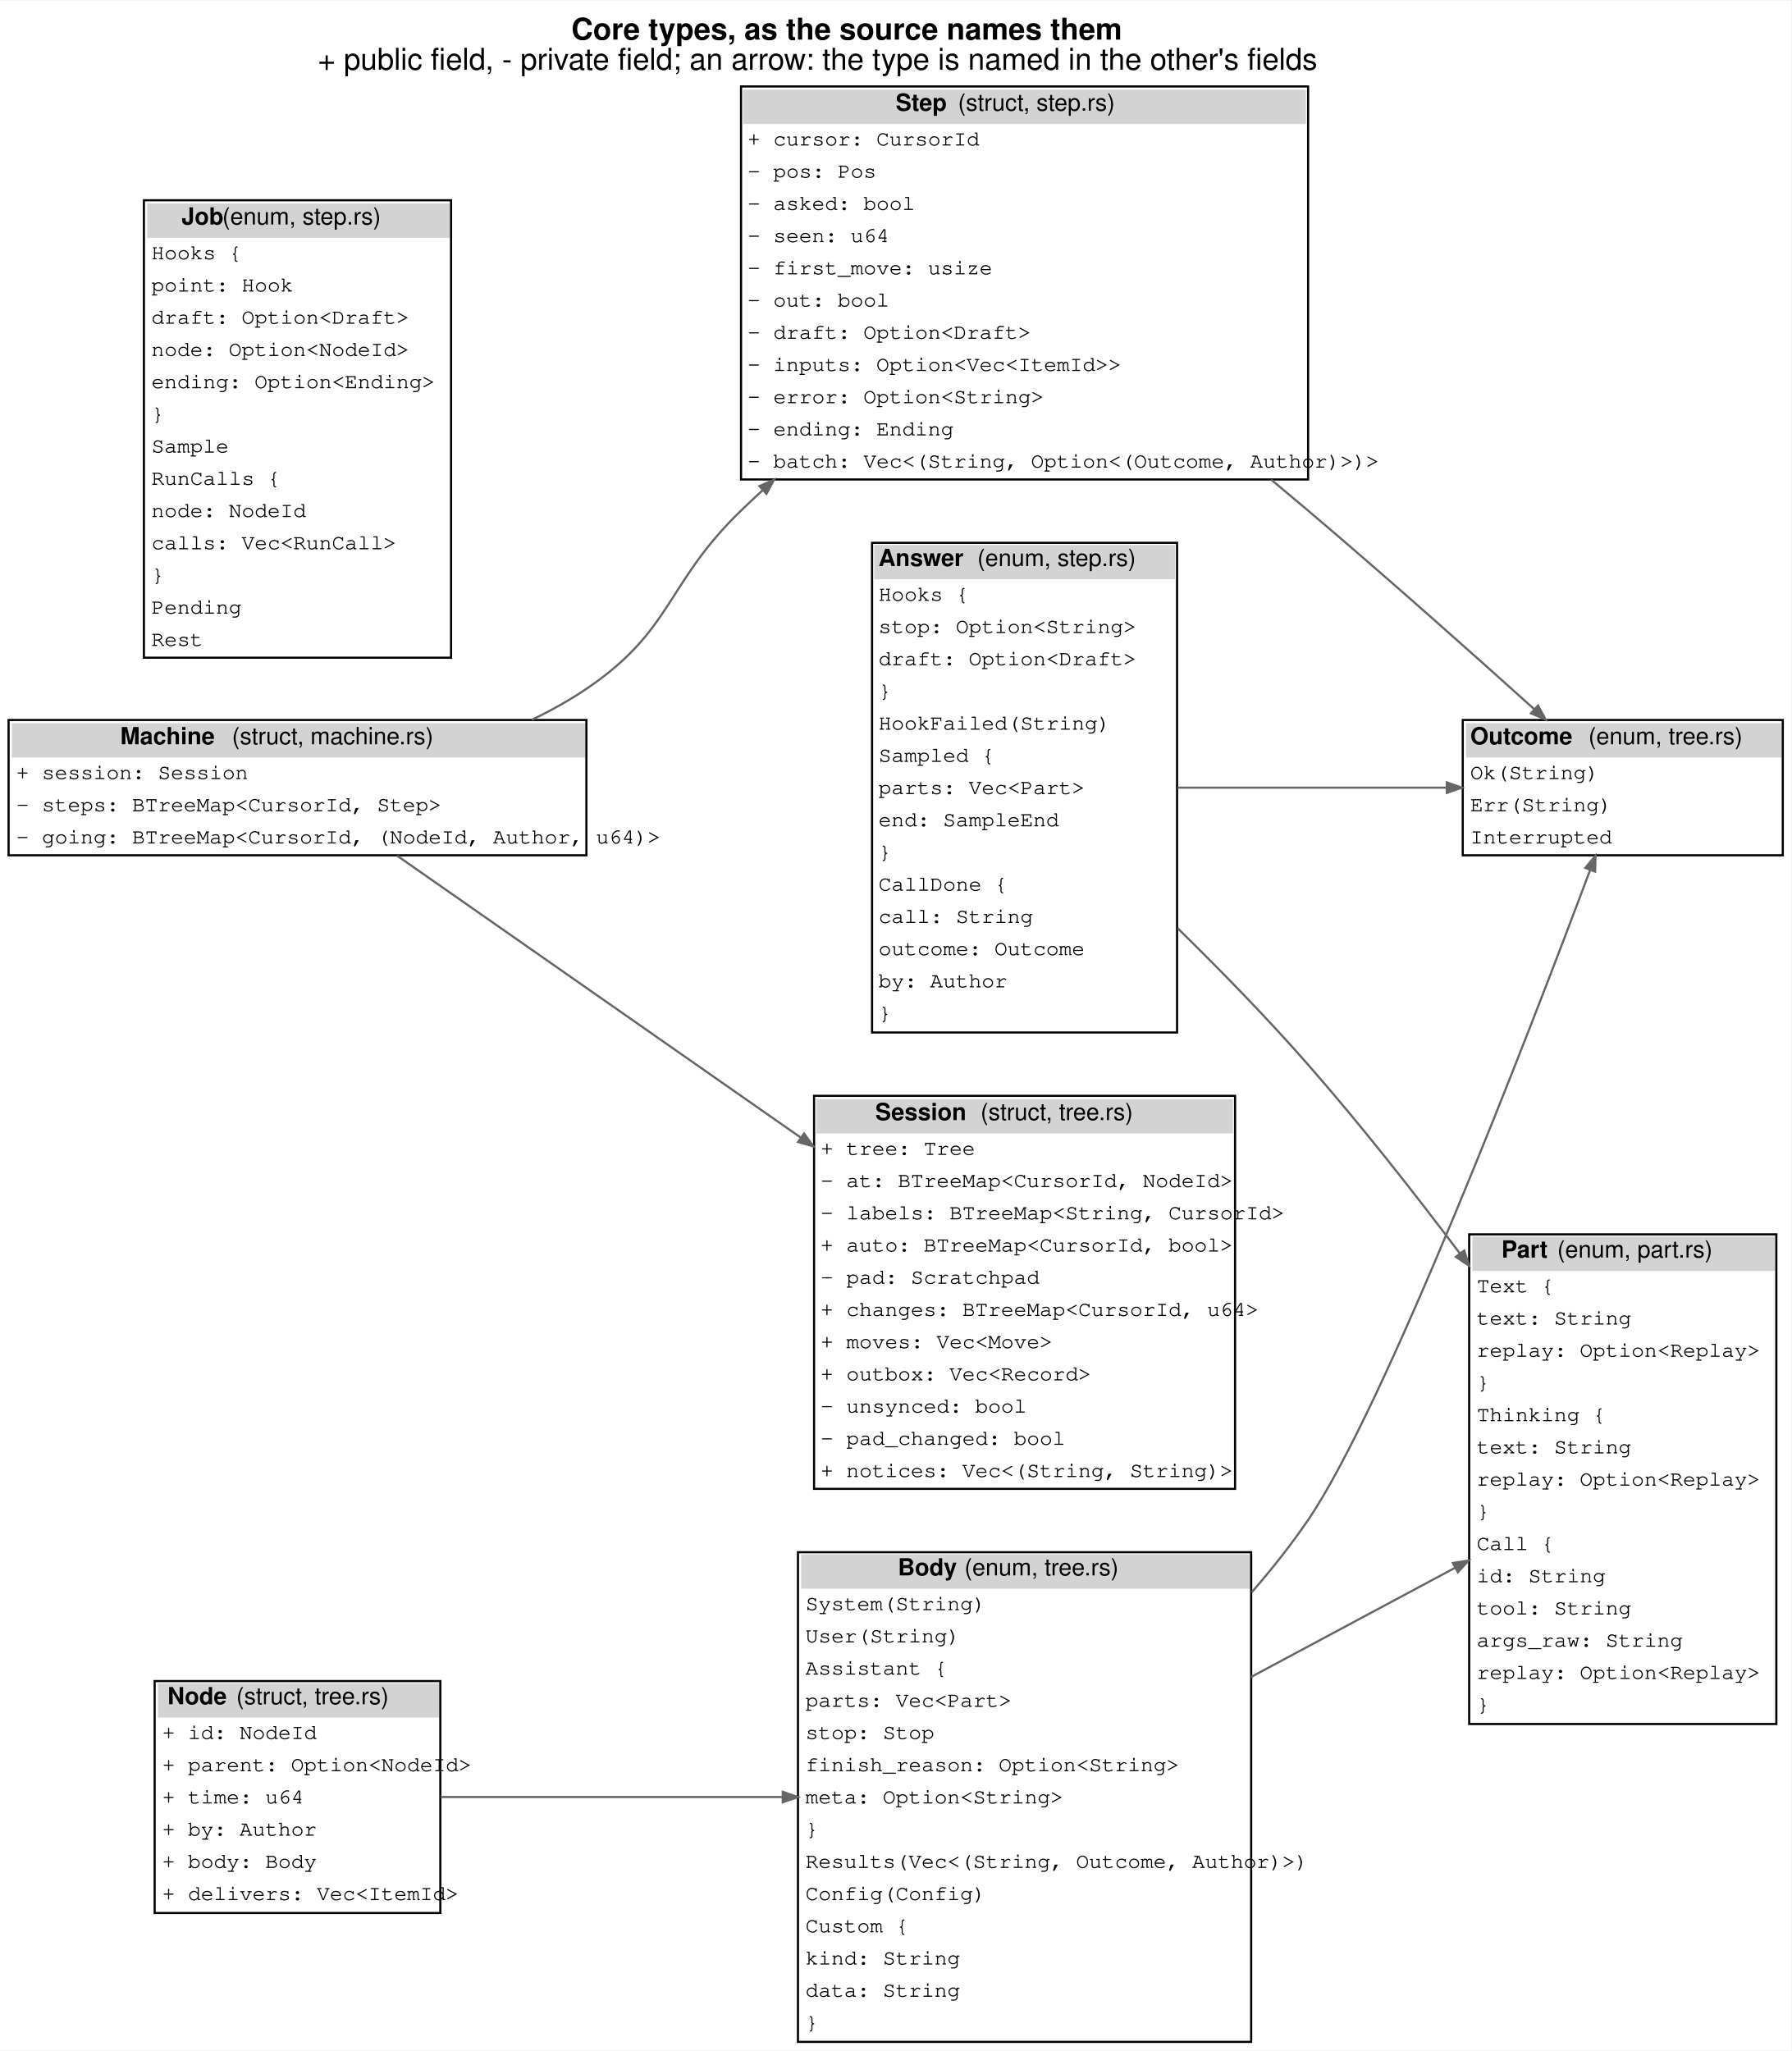
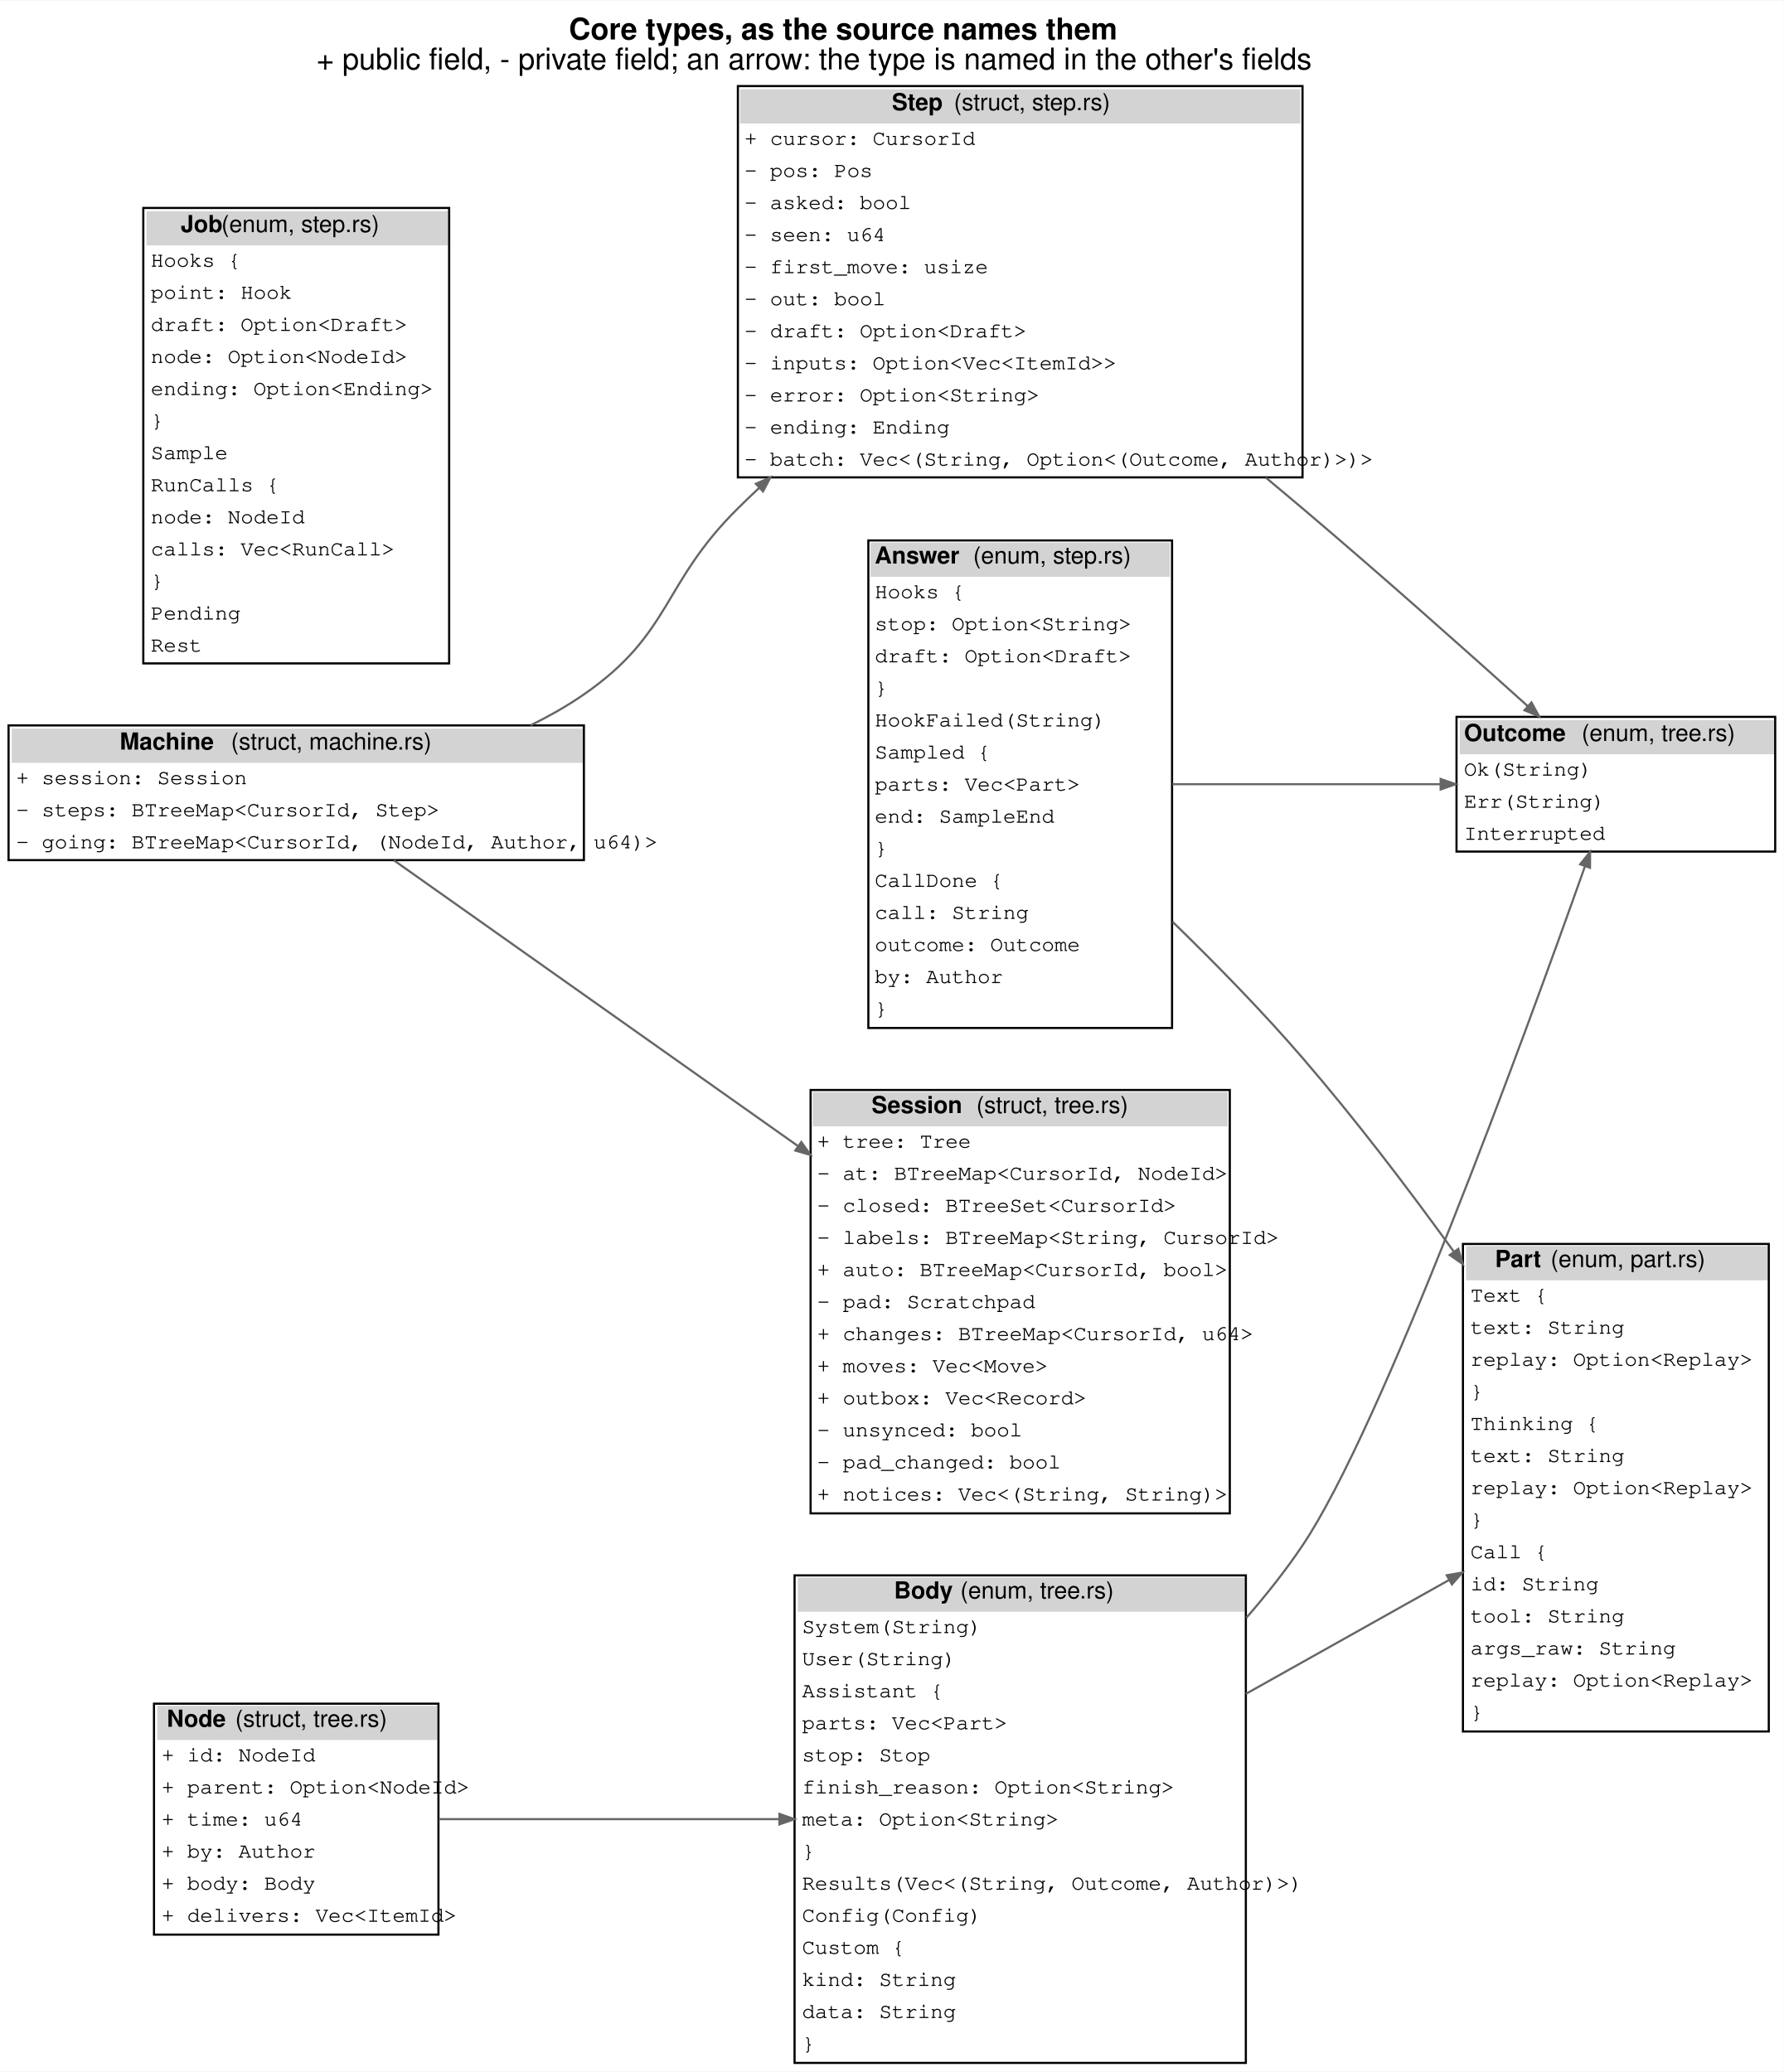
- <svg xmlns="http://www.w3.org/2000/svg" width="834pt" height="955pt" viewBox="0.00 0.00 834.00 954.50">
-   <g id="graph0" class="graph" transform="scale(1 1) rotate(0) translate(4 950.5)">
-     <polygon fill="white" stroke="transparent" points="-4,4 -4,-950.5 830,-950.5 830,4 -4,4" />
-     <text text-anchor="start" x="262" y="-932.3" font-family="Helvetica,sans-Serif" font-weight="bold" font-size="14.00">Core types, as the source names them</text>
-     <text text-anchor="start" x="144" y="-918.3" font-family="Helvetica,sans-Serif" font-size="14.00">+ public field, - private field; an arrow: the type is named in the other's fields</text>
+ <svg xmlns="http://www.w3.org/2000/svg" width="834pt" height="969pt" viewBox="0.00 0.00 834.00 968.50">
+   <g id="graph0" class="graph" transform="scale(1 1) rotate(0) translate(4 964.5)">
+     <polygon fill="white" stroke="transparent" points="-4,4 -4,-964.5 830,-964.5 830,4 -4,4" />
+     <text text-anchor="start" x="262" y="-946.3" font-family="Helvetica,sans-Serif" font-weight="bold" font-size="14.00">Core types, as the source names them</text>
+     <text text-anchor="start" x="144" y="-932.3" font-family="Helvetica,sans-Serif" font-size="14.00">+ public field, - private field; an arrow: the type is named in the other's fields</text>
    <g id="node1" class="node">
      <polygon fill="lightgray" stroke="transparent" points="369,-211 369,-227 578,-227 578,-211 369,-211" />
      <text text-anchor="start" x="414" y="-217.2" font-family="Helvetica,sans-Serif" font-weight="bold" font-size="11.00">Body</text>
      <text text-anchor="start" x="445" y="-217.2" font-family="Helvetica,sans-Serif" font-size="11.00"> (enum, tree.rs)</text>
      <text text-anchor="start" x="371" y="-201" font-family="Courier,monospace" font-size="10.00">System(String)</text>
      <text text-anchor="start" x="371" y="-186" font-family="Courier,monospace" font-size="10.00">User(String)</text>
      <text text-anchor="start" x="371" y="-171" font-family="Courier,monospace" font-size="10.00">Assistant {</text>
      <text text-anchor="start" x="371" y="-156" font-family="Courier,monospace" font-size="10.00">    parts: Vec&lt;Part&gt;</text>
      <text text-anchor="start" x="371" y="-141" font-family="Courier,monospace" font-size="10.00">    stop: Stop</text>
      <text text-anchor="start" x="371" y="-126" font-family="Courier,monospace" font-size="10.00">    finish_reason: Option&lt;String&gt;</text>
      <text text-anchor="start" x="371" y="-111" font-family="Courier,monospace" font-size="10.00">    meta: Option&lt;String&gt;</text>
      <text text-anchor="start" x="371" y="-96" font-family="Courier,monospace" font-size="10.00">}</text>
      <text text-anchor="start" x="371" y="-81" font-family="Courier,monospace" font-size="10.00">Results(Vec&lt;(String, Outcome, Author)&gt;)</text>
      <text text-anchor="start" x="371" y="-66" font-family="Courier,monospace" font-size="10.00">Config(Config)</text>
      <text text-anchor="start" x="371" y="-51" font-family="Courier,monospace" font-size="10.00">Custom {</text>
      <text text-anchor="start" x="371" y="-36" font-family="Courier,monospace" font-size="10.00">    kind: String</text>
      <text text-anchor="start" x="371" y="-21" font-family="Courier,monospace" font-size="10.00">    data: String</text>
      <text text-anchor="start" x="371" y="-6" font-family="Courier,monospace" font-size="10.00">}</text>
      <polygon fill="none" stroke="black" points="367.5,0 367.5,-228 578.5,-228 578.5,0 367.5,0" />
    </g>
    <g id="node8" class="node">
-       <polygon fill="lightgray" stroke="transparent" points="678.5,-598 678.5,-614 825.5,-614 825.5,-598 678.5,-598" />
-       <text text-anchor="start" x="680.5" y="-604.2" font-family="Helvetica,sans-Serif" font-weight="bold" font-size="11.00">Outcome</text>
-       <text text-anchor="start" x="735.5" y="-604.2" font-family="Helvetica,sans-Serif" font-size="11.00"> (enum, tree.rs)</text>
-       <text text-anchor="start" x="680.5" y="-588" font-family="Courier,monospace" font-size="10.00">Ok(String)</text>
-       <text text-anchor="start" x="680.5" y="-573" font-family="Courier,monospace" font-size="10.00">Err(String)</text>
-       <text text-anchor="start" x="680.5" y="-558" font-family="Courier,monospace" font-size="10.00">Interrupted</text>
-       <polygon fill="none" stroke="black" points="677,-552.5 677,-615.5 826,-615.5 826,-552.5 677,-552.5" />
+       <polygon fill="lightgray" stroke="transparent" points="678.5,-612 678.5,-628 825.5,-628 825.5,-612 678.5,-612" />
+       <text text-anchor="start" x="680.5" y="-618.2" font-family="Helvetica,sans-Serif" font-weight="bold" font-size="11.00">Outcome</text>
+       <text text-anchor="start" x="735.5" y="-618.2" font-family="Helvetica,sans-Serif" font-size="11.00"> (enum, tree.rs)</text>
+       <text text-anchor="start" x="680.5" y="-602" font-family="Courier,monospace" font-size="10.00">Ok(String)</text>
+       <text text-anchor="start" x="680.5" y="-587" font-family="Courier,monospace" font-size="10.00">Err(String)</text>
+       <text text-anchor="start" x="680.5" y="-572" font-family="Courier,monospace" font-size="10.00">Interrupted</text>
+       <polygon fill="none" stroke="black" points="677,-566.5 677,-629.5 826,-629.5 826,-566.5 677,-566.5" />
    </g>
    <g id="edge2" class="edge">
-       <path fill="none" stroke="#666666" d="M578.78,-209.37C588.24,-220.23 597.18,-231.53 605,-243 640.58,-295.21 707.16,-467.89 736.27,-545.56" />
-       <polygon fill="#666666" stroke="#666666" points="734.05,-546.63 738.8,-552.33 738.64,-544.91 734.05,-546.63" />
+       <path fill="none" stroke="#666666" d="M578.65,-208.08C588.19,-219 597.19,-230.39 605,-242 641.83,-296.71 708.45,-478.95 736.96,-559.34" />
+       <polygon fill="#666666" stroke="#666666" points="734.79,-560.55 739.44,-566.33 739.41,-558.92 734.79,-560.55" />
    </g>
    <g id="node9" class="node">
-       <polygon fill="lightgray" stroke="transparent" points="681.5,-359 681.5,-375 822.5,-375 822.5,-359 681.5,-359" />
-       <text text-anchor="start" x="695" y="-365.2" font-family="Helvetica,sans-Serif" font-weight="bold" font-size="11.00">Part</text>
-       <text text-anchor="start" x="721" y="-365.2" font-family="Helvetica,sans-Serif" font-size="11.00"> (enum, part.rs)</text>
-       <text text-anchor="start" x="683.5" y="-349" font-family="Courier,monospace" font-size="10.00">Text {</text>
-       <text text-anchor="start" x="683.5" y="-334" font-family="Courier,monospace" font-size="10.00">    text: String</text>
-       <text text-anchor="start" x="683.5" y="-319" font-family="Courier,monospace" font-size="10.00">    replay: Option&lt;Replay&gt;</text>
-       <text text-anchor="start" x="683.5" y="-304" font-family="Courier,monospace" font-size="10.00">}</text>
-       <text text-anchor="start" x="683.5" y="-289" font-family="Courier,monospace" font-size="10.00">Thinking {</text>
-       <text text-anchor="start" x="683.5" y="-274" font-family="Courier,monospace" font-size="10.00">    text: String</text>
-       <text text-anchor="start" x="683.5" y="-259" font-family="Courier,monospace" font-size="10.00">    replay: Option&lt;Replay&gt;</text>
-       <text text-anchor="start" x="683.5" y="-244" font-family="Courier,monospace" font-size="10.00">}</text>
-       <text text-anchor="start" x="683.5" y="-229" font-family="Courier,monospace" font-size="10.00">Call {</text>
-       <text text-anchor="start" x="683.5" y="-214" font-family="Courier,monospace" font-size="10.00">    id: String</text>
-       <text text-anchor="start" x="683.5" y="-199" font-family="Courier,monospace" font-size="10.00">    tool: String</text>
-       <text text-anchor="start" x="683.5" y="-184" font-family="Courier,monospace" font-size="10.00">    args_raw: String</text>
-       <text text-anchor="start" x="683.5" y="-169" font-family="Courier,monospace" font-size="10.00">    replay: Option&lt;Replay&gt;</text>
-       <text text-anchor="start" x="683.5" y="-154" font-family="Courier,monospace" font-size="10.00">}</text>
-       <polygon fill="none" stroke="black" points="680,-148 680,-376 823,-376 823,-148 680,-148" />
+       <polygon fill="lightgray" stroke="transparent" points="681.5,-366 681.5,-382 822.5,-382 822.5,-366 681.5,-366" />
+       <text text-anchor="start" x="695" y="-372.2" font-family="Helvetica,sans-Serif" font-weight="bold" font-size="11.00">Part</text>
+       <text text-anchor="start" x="721" y="-372.2" font-family="Helvetica,sans-Serif" font-size="11.00"> (enum, part.rs)</text>
+       <text text-anchor="start" x="683.5" y="-356" font-family="Courier,monospace" font-size="10.00">Text {</text>
+       <text text-anchor="start" x="683.5" y="-341" font-family="Courier,monospace" font-size="10.00">    text: String</text>
+       <text text-anchor="start" x="683.5" y="-326" font-family="Courier,monospace" font-size="10.00">    replay: Option&lt;Replay&gt;</text>
+       <text text-anchor="start" x="683.5" y="-311" font-family="Courier,monospace" font-size="10.00">}</text>
+       <text text-anchor="start" x="683.5" y="-296" font-family="Courier,monospace" font-size="10.00">Thinking {</text>
+       <text text-anchor="start" x="683.5" y="-281" font-family="Courier,monospace" font-size="10.00">    text: String</text>
+       <text text-anchor="start" x="683.5" y="-266" font-family="Courier,monospace" font-size="10.00">    replay: Option&lt;Replay&gt;</text>
+       <text text-anchor="start" x="683.5" y="-251" font-family="Courier,monospace" font-size="10.00">}</text>
+       <text text-anchor="start" x="683.5" y="-236" font-family="Courier,monospace" font-size="10.00">Call {</text>
+       <text text-anchor="start" x="683.5" y="-221" font-family="Courier,monospace" font-size="10.00">    id: String</text>
+       <text text-anchor="start" x="683.5" y="-206" font-family="Courier,monospace" font-size="10.00">    tool: String</text>
+       <text text-anchor="start" x="683.5" y="-191" font-family="Courier,monospace" font-size="10.00">    args_raw: String</text>
+       <text text-anchor="start" x="683.5" y="-176" font-family="Courier,monospace" font-size="10.00">    replay: Option&lt;Replay&gt;</text>
+       <text text-anchor="start" x="683.5" y="-161" font-family="Courier,monospace" font-size="10.00">}</text>
+       <polygon fill="none" stroke="black" points="680,-155 680,-383 823,-383 823,-155 680,-155" />
    </g>
    <g id="edge1" class="edge">
-       <path fill="none" stroke="#666666" d="M578.53,-169.95C610.09,-186.84 644.13,-205.07 673.54,-220.81" />
-       <polygon fill="#666666" stroke="#666666" points="672.42,-222.98 679.75,-224.13 674.73,-218.66 672.42,-222.98" />
+       <path fill="none" stroke="#666666" d="M578.53,-172.6C610.09,-190.29 644.13,-209.37 673.54,-225.86" />
+       <polygon fill="#666666" stroke="#666666" points="672.44,-228.05 679.75,-229.34 674.84,-223.78 672.44,-228.05" />
    </g>
    <g id="node2" class="node">
      <polygon fill="lightgray" stroke="transparent" points="69.5,-151 69.5,-167 200.5,-167 200.5,-151 69.5,-151" />
      <text text-anchor="start" x="74" y="-157.2" font-family="Helvetica,sans-Serif" font-weight="bold" font-size="11.00">Node</text>
      <text text-anchor="start" x="106" y="-157.2" font-family="Helvetica,sans-Serif" font-size="11.00"> (struct, tree.rs)</text>
      <text text-anchor="start" x="71.5" y="-141" font-family="Courier,monospace" font-size="10.00">+ id: NodeId</text>
      <text text-anchor="start" x="71.5" y="-126" font-family="Courier,monospace" font-size="10.00">+ parent: Option&lt;NodeId&gt;</text>
      <text text-anchor="start" x="71.5" y="-111" font-family="Courier,monospace" font-size="10.00">+ time: u64</text>
      <text text-anchor="start" x="71.5" y="-96" font-family="Courier,monospace" font-size="10.00">+ by: Author</text>
      <text text-anchor="start" x="71.5" y="-81" font-family="Courier,monospace" font-size="10.00">+ body: Body</text>
      <text text-anchor="start" x="71.5" y="-66" font-family="Courier,monospace" font-size="10.00">+ delivers: Vec&lt;ItemId&gt;</text>
      <polygon fill="none" stroke="black" points="68,-60 68,-168 201,-168 201,-60 68,-60" />
    </g>
    <g id="edge3" class="edge">
      <path fill="none" stroke="#666666" d="M201.18,-114C246.39,-114 307.58,-114 360.36,-114" />
      <polygon fill="#666666" stroke="#666666" points="360.42,-116.45 367.42,-114 360.42,-111.55 360.42,-116.45" />
    </g>
    <g id="node3" class="node">
-       <polygon fill="lightgray" stroke="transparent" points="376,-423 376,-439 570,-439 570,-423 376,-423" />
-       <text text-anchor="start" x="403.5" y="-429.2" font-family="Helvetica,sans-Serif" font-weight="bold" font-size="11.00">Session</text>
-       <text text-anchor="start" x="452.5" y="-429.2" font-family="Helvetica,sans-Serif" font-size="11.00"> (struct, tree.rs)</text>
-       <text text-anchor="start" x="378" y="-413" font-family="Courier,monospace" font-size="10.00">+ tree: Tree</text>
-       <text text-anchor="start" x="378" y="-398" font-family="Courier,monospace" font-size="10.00">- at: BTreeMap&lt;CursorId, NodeId&gt;</text>
+       <polygon fill="lightgray" stroke="transparent" points="376,-438 376,-454 570,-454 570,-438 376,-438" />
+       <text text-anchor="start" x="403.5" y="-444.2" font-family="Helvetica,sans-Serif" font-weight="bold" font-size="11.00">Session</text>
+       <text text-anchor="start" x="452.5" y="-444.2" font-family="Helvetica,sans-Serif" font-size="11.00"> (struct, tree.rs)</text>
+       <text text-anchor="start" x="378" y="-428" font-family="Courier,monospace" font-size="10.00">+ tree: Tree</text>
+       <text text-anchor="start" x="378" y="-413" font-family="Courier,monospace" font-size="10.00">- at: BTreeMap&lt;CursorId, NodeId&gt;</text>
+       <text text-anchor="start" x="378" y="-398" font-family="Courier,monospace" font-size="10.00">- closed: BTreeSet&lt;CursorId&gt;</text>
      <text text-anchor="start" x="378" y="-383" font-family="Courier,monospace" font-size="10.00">- labels: BTreeMap&lt;String, CursorId&gt;</text>
      <text text-anchor="start" x="378" y="-368" font-family="Courier,monospace" font-size="10.00">+ auto: BTreeMap&lt;CursorId, bool&gt;</text>
      <text text-anchor="start" x="378" y="-353" font-family="Courier,monospace" font-size="10.00">- pad: Scratchpad</text>
      <text text-anchor="start" x="378" y="-338" font-family="Courier,monospace" font-size="10.00">+ changes: BTreeMap&lt;CursorId, u64&gt;</text>
      <text text-anchor="start" x="378" y="-323" font-family="Courier,monospace" font-size="10.00">+ moves: Vec&lt;Move&gt;</text>
      <text text-anchor="start" x="378" y="-308" font-family="Courier,monospace" font-size="10.00">+ outbox: Vec&lt;Record&gt;</text>
      <text text-anchor="start" x="378" y="-293" font-family="Courier,monospace" font-size="10.00">- unsynced: bool</text>
      <text text-anchor="start" x="378" y="-278" font-family="Courier,monospace" font-size="10.00">- pad_changed: bool</text>
      <text text-anchor="start" x="378" y="-263" font-family="Courier,monospace" font-size="10.00">+ notices: Vec&lt;(String, String)&gt;</text>
-       <polygon fill="none" stroke="black" points="375,-257.5 375,-440.5 571,-440.5 571,-257.5 375,-257.5" />
+       <polygon fill="none" stroke="black" points="375,-257 375,-455 571,-455 571,-257 375,-257" />
    </g>
    <g id="node4" class="node">
-       <polygon fill="lightgray" stroke="transparent" points="1.5,-598 1.5,-614 268.5,-614 268.5,-598 1.5,-598" />
-       <text text-anchor="start" x="52" y="-604.2" font-family="Helvetica,sans-Serif" font-weight="bold" font-size="11.00">Machine</text>
-       <text text-anchor="start" x="104" y="-604.2" font-family="Helvetica,sans-Serif" font-size="11.00"> (struct, machine.rs)</text>
-       <text text-anchor="start" x="3.5" y="-588" font-family="Courier,monospace" font-size="10.00">+ session: Session</text>
-       <text text-anchor="start" x="3.5" y="-573" font-family="Courier,monospace" font-size="10.00">- steps: BTreeMap&lt;CursorId, Step&gt;</text>
-       <text text-anchor="start" x="3.5" y="-558" font-family="Courier,monospace" font-size="10.00">- going: BTreeMap&lt;CursorId, (NodeId, Author, u64)&gt;</text>
-       <polygon fill="none" stroke="black" points="0,-552.5 0,-615.5 269,-615.5 269,-552.5 0,-552.5" />
+       <polygon fill="lightgray" stroke="transparent" points="1.5,-608 1.5,-624 268.5,-624 268.5,-608 1.5,-608" />
+       <text text-anchor="start" x="52" y="-614.2" font-family="Helvetica,sans-Serif" font-weight="bold" font-size="11.00">Machine</text>
+       <text text-anchor="start" x="104" y="-614.2" font-family="Helvetica,sans-Serif" font-size="11.00"> (struct, machine.rs)</text>
+       <text text-anchor="start" x="3.5" y="-598" font-family="Courier,monospace" font-size="10.00">+ session: Session</text>
+       <text text-anchor="start" x="3.5" y="-583" font-family="Courier,monospace" font-size="10.00">- steps: BTreeMap&lt;CursorId, Step&gt;</text>
+       <text text-anchor="start" x="3.5" y="-568" font-family="Courier,monospace" font-size="10.00">- going: BTreeMap&lt;CursorId, (NodeId, Author, u64)&gt;</text>
+       <polygon fill="none" stroke="black" points="0,-562.5 0,-625.5 269,-625.5 269,-562.5 0,-562.5" />
    </g>
    <g id="edge4" class="edge">
-       <path fill="none" stroke="#666666" d="M180.88,-552.31C228.76,-518.87 305.83,-465.05 368.64,-421.18" />
-       <polygon fill="#666666" stroke="#666666" points="370.34,-422.98 374.68,-416.97 367.53,-418.97 370.34,-422.98" />
+       <path fill="none" stroke="#666666" d="M180.18,-562.4C228.07,-528.53 305.72,-473.6 368.89,-428.93" />
+       <polygon fill="#666666" stroke="#666666" points="370.65,-430.68 374.96,-424.64 367.83,-426.68 370.65,-430.68" />
    </g>
    <g id="node5" class="node">
-       <polygon fill="lightgray" stroke="transparent" points="342,-893 342,-909 604,-909 604,-893 342,-893" />
-       <text text-anchor="start" x="413" y="-899.2" font-family="Helvetica,sans-Serif" font-weight="bold" font-size="11.00">Step</text>
-       <text text-anchor="start" x="442" y="-899.2" font-family="Helvetica,sans-Serif" font-size="11.00"> (struct, step.rs)</text>
-       <text text-anchor="start" x="344" y="-883" font-family="Courier,monospace" font-size="10.00">+ cursor: CursorId</text>
-       <text text-anchor="start" x="344" y="-868" font-family="Courier,monospace" font-size="10.00">- pos: Pos</text>
-       <text text-anchor="start" x="344" y="-853" font-family="Courier,monospace" font-size="10.00">- asked: bool</text>
-       <text text-anchor="start" x="344" y="-838" font-family="Courier,monospace" font-size="10.00">- seen: u64</text>
-       <text text-anchor="start" x="344" y="-823" font-family="Courier,monospace" font-size="10.00">- first_move: usize</text>
-       <text text-anchor="start" x="344" y="-808" font-family="Courier,monospace" font-size="10.00">- out: bool</text>
-       <text text-anchor="start" x="344" y="-793" font-family="Courier,monospace" font-size="10.00">- draft: Option&lt;Draft&gt;</text>
-       <text text-anchor="start" x="344" y="-778" font-family="Courier,monospace" font-size="10.00">- inputs: Option&lt;Vec&lt;ItemId&gt;&gt;</text>
-       <text text-anchor="start" x="344" y="-763" font-family="Courier,monospace" font-size="10.00">- error: Option&lt;String&gt;</text>
-       <text text-anchor="start" x="344" y="-748" font-family="Courier,monospace" font-size="10.00">- ending: Ending</text>
-       <text text-anchor="start" x="344" y="-733" font-family="Courier,monospace" font-size="10.00">- batch: Vec&lt;(String, Option&lt;(Outcome, Author)&gt;)&gt;</text>
-       <polygon fill="none" stroke="black" points="341,-727.5 341,-910.5 605,-910.5 605,-727.5 341,-727.5" />
+       <polygon fill="lightgray" stroke="transparent" points="342,-907 342,-923 604,-923 604,-907 342,-907" />
+       <text text-anchor="start" x="413" y="-913.2" font-family="Helvetica,sans-Serif" font-weight="bold" font-size="11.00">Step</text>
+       <text text-anchor="start" x="442" y="-913.2" font-family="Helvetica,sans-Serif" font-size="11.00"> (struct, step.rs)</text>
+       <text text-anchor="start" x="344" y="-897" font-family="Courier,monospace" font-size="10.00">+ cursor: CursorId</text>
+       <text text-anchor="start" x="344" y="-882" font-family="Courier,monospace" font-size="10.00">- pos: Pos</text>
+       <text text-anchor="start" x="344" y="-867" font-family="Courier,monospace" font-size="10.00">- asked: bool</text>
+       <text text-anchor="start" x="344" y="-852" font-family="Courier,monospace" font-size="10.00">- seen: u64</text>
+       <text text-anchor="start" x="344" y="-837" font-family="Courier,monospace" font-size="10.00">- first_move: usize</text>
+       <text text-anchor="start" x="344" y="-822" font-family="Courier,monospace" font-size="10.00">- out: bool</text>
+       <text text-anchor="start" x="344" y="-807" font-family="Courier,monospace" font-size="10.00">- draft: Option&lt;Draft&gt;</text>
+       <text text-anchor="start" x="344" y="-792" font-family="Courier,monospace" font-size="10.00">- inputs: Option&lt;Vec&lt;ItemId&gt;&gt;</text>
+       <text text-anchor="start" x="344" y="-777" font-family="Courier,monospace" font-size="10.00">- error: Option&lt;String&gt;</text>
+       <text text-anchor="start" x="344" y="-762" font-family="Courier,monospace" font-size="10.00">- ending: Ending</text>
+       <text text-anchor="start" x="344" y="-747" font-family="Courier,monospace" font-size="10.00">- batch: Vec&lt;(String, Option&lt;(Outcome, Author)&gt;)&gt;</text>
+       <polygon fill="none" stroke="black" points="341,-741.5 341,-924.5 605,-924.5 605,-741.5 341,-741.5" />
    </g>
    <g id="edge5" class="edge">
-       <path fill="none" stroke="#666666" d="M243.57,-615.59C252.47,-619.86 261.08,-624.65 269,-630 309.47,-657.33 305.88,-679.07 341,-713 344.24,-716.14 347.57,-719.28 350.97,-722.41" />
-       <polygon fill="#666666" stroke="#666666" points="349.53,-724.42 356.34,-727.34 352.83,-720.8 349.53,-724.42" />
+       <path fill="none" stroke="#666666" d="M244.05,-625.56C252.8,-629.83 261.24,-634.63 269,-640 310.26,-668.57 305.31,-691.71 341,-727 344.21,-730.17 347.5,-733.35 350.87,-736.51" />
+       <polygon fill="#666666" stroke="#666666" points="349.41,-738.5 356.2,-741.48 352.75,-734.92 349.41,-738.5" />
    </g>
    <g id="edge6" class="edge">
-       <path fill="none" stroke="#666666" d="M587.86,-727.38C593.68,-722.54 599.42,-717.73 605,-713 641.13,-682.39 681.35,-646.6 710.33,-620.49" />
-       <polygon fill="#666666" stroke="#666666" points="712.05,-622.24 715.61,-615.73 708.77,-618.6 712.05,-622.24" />
+       <path fill="none" stroke="#666666" d="M587.86,-741.38C593.68,-736.54 599.42,-731.73 605,-727 641.13,-696.39 681.35,-660.6 710.33,-634.49" />
+       <polygon fill="#666666" stroke="#666666" points="712.05,-636.24 715.61,-629.73 708.77,-632.6 712.05,-636.24" />
    </g>
    <g id="node6" class="node">
-       <polygon fill="lightgray" stroke="transparent" points="64.5,-840 64.5,-856 205.5,-856 205.5,-840 64.5,-840" />
-       <text text-anchor="start" x="80.5" y="-846.2" font-family="Helvetica,sans-Serif" font-weight="bold" font-size="11.00">Job</text>
-       <text text-anchor="start" x="99.5" y="-846.2" font-family="Helvetica,sans-Serif" font-size="11.00"> (enum, step.rs)</text>
-       <text text-anchor="start" x="66.5" y="-830" font-family="Courier,monospace" font-size="10.00">Hooks {</text>
-       <text text-anchor="start" x="66.5" y="-815" font-family="Courier,monospace" font-size="10.00">    point: Hook</text>
-       <text text-anchor="start" x="66.5" y="-800" font-family="Courier,monospace" font-size="10.00">    draft: Option&lt;Draft&gt;</text>
-       <text text-anchor="start" x="66.5" y="-785" font-family="Courier,monospace" font-size="10.00">    node: Option&lt;NodeId&gt;</text>
-       <text text-anchor="start" x="66.5" y="-770" font-family="Courier,monospace" font-size="10.00">    ending: Option&lt;Ending&gt;</text>
-       <text text-anchor="start" x="66.5" y="-755" font-family="Courier,monospace" font-size="10.00">}</text>
-       <text text-anchor="start" x="66.5" y="-740" font-family="Courier,monospace" font-size="10.00">Sample</text>
-       <text text-anchor="start" x="66.5" y="-725" font-family="Courier,monospace" font-size="10.00">RunCalls {</text>
-       <text text-anchor="start" x="66.5" y="-710" font-family="Courier,monospace" font-size="10.00">    node: NodeId</text>
-       <text text-anchor="start" x="66.5" y="-695" font-family="Courier,monospace" font-size="10.00">    calls: Vec&lt;RunCall&gt;</text>
-       <text text-anchor="start" x="66.5" y="-680" font-family="Courier,monospace" font-size="10.00">}</text>
-       <text text-anchor="start" x="66.5" y="-665" font-family="Courier,monospace" font-size="10.00">Pending</text>
-       <text text-anchor="start" x="66.5" y="-650" font-family="Courier,monospace" font-size="10.00">Rest</text>
-       <polygon fill="none" stroke="black" points="63,-644.5 63,-857.5 206,-857.5 206,-644.5 63,-644.5" />
+       <polygon fill="lightgray" stroke="transparent" points="64.5,-850 64.5,-866 205.5,-866 205.5,-850 64.5,-850" />
+       <text text-anchor="start" x="80.5" y="-856.2" font-family="Helvetica,sans-Serif" font-weight="bold" font-size="11.00">Job</text>
+       <text text-anchor="start" x="99.5" y="-856.2" font-family="Helvetica,sans-Serif" font-size="11.00"> (enum, step.rs)</text>
+       <text text-anchor="start" x="66.5" y="-840" font-family="Courier,monospace" font-size="10.00">Hooks {</text>
+       <text text-anchor="start" x="66.5" y="-825" font-family="Courier,monospace" font-size="10.00">    point: Hook</text>
+       <text text-anchor="start" x="66.5" y="-810" font-family="Courier,monospace" font-size="10.00">    draft: Option&lt;Draft&gt;</text>
+       <text text-anchor="start" x="66.5" y="-795" font-family="Courier,monospace" font-size="10.00">    node: Option&lt;NodeId&gt;</text>
+       <text text-anchor="start" x="66.5" y="-780" font-family="Courier,monospace" font-size="10.00">    ending: Option&lt;Ending&gt;</text>
+       <text text-anchor="start" x="66.5" y="-765" font-family="Courier,monospace" font-size="10.00">}</text>
+       <text text-anchor="start" x="66.5" y="-750" font-family="Courier,monospace" font-size="10.00">Sample</text>
+       <text text-anchor="start" x="66.5" y="-735" font-family="Courier,monospace" font-size="10.00">RunCalls {</text>
+       <text text-anchor="start" x="66.5" y="-720" font-family="Courier,monospace" font-size="10.00">    node: NodeId</text>
+       <text text-anchor="start" x="66.5" y="-705" font-family="Courier,monospace" font-size="10.00">    calls: Vec&lt;RunCall&gt;</text>
+       <text text-anchor="start" x="66.5" y="-690" font-family="Courier,monospace" font-size="10.00">}</text>
+       <text text-anchor="start" x="66.5" y="-675" font-family="Courier,monospace" font-size="10.00">Pending</text>
+       <text text-anchor="start" x="66.5" y="-660" font-family="Courier,monospace" font-size="10.00">Rest</text>
+       <polygon fill="none" stroke="black" points="63,-654.5 63,-867.5 206,-867.5 206,-654.5 63,-654.5" />
    </g>
    <g id="node7" class="node">
-       <polygon fill="lightgray" stroke="transparent" points="403,-681 403,-697 543,-697 543,-681 403,-681" />
-       <text text-anchor="start" x="405" y="-687.2" font-family="Helvetica,sans-Serif" font-weight="bold" font-size="11.00">Answer</text>
-       <text text-anchor="start" x="451" y="-687.2" font-family="Helvetica,sans-Serif" font-size="11.00"> (enum, step.rs)</text>
-       <text text-anchor="start" x="405" y="-671" font-family="Courier,monospace" font-size="10.00">Hooks {</text>
-       <text text-anchor="start" x="405" y="-656" font-family="Courier,monospace" font-size="10.00">    stop: Option&lt;String&gt;</text>
-       <text text-anchor="start" x="405" y="-641" font-family="Courier,monospace" font-size="10.00">    draft: Option&lt;Draft&gt;</text>
-       <text text-anchor="start" x="405" y="-626" font-family="Courier,monospace" font-size="10.00">}</text>
-       <text text-anchor="start" x="405" y="-611" font-family="Courier,monospace" font-size="10.00">HookFailed(String)</text>
-       <text text-anchor="start" x="405" y="-596" font-family="Courier,monospace" font-size="10.00">Sampled {</text>
-       <text text-anchor="start" x="405" y="-581" font-family="Courier,monospace" font-size="10.00">    parts: Vec&lt;Part&gt;</text>
-       <text text-anchor="start" x="405" y="-566" font-family="Courier,monospace" font-size="10.00">    end: SampleEnd</text>
-       <text text-anchor="start" x="405" y="-551" font-family="Courier,monospace" font-size="10.00">}</text>
-       <text text-anchor="start" x="405" y="-536" font-family="Courier,monospace" font-size="10.00">CallDone {</text>
-       <text text-anchor="start" x="405" y="-521" font-family="Courier,monospace" font-size="10.00">    call: String</text>
-       <text text-anchor="start" x="405" y="-506" font-family="Courier,monospace" font-size="10.00">    outcome: Outcome</text>
-       <text text-anchor="start" x="405" y="-491" font-family="Courier,monospace" font-size="10.00">    by: Author</text>
-       <text text-anchor="start" x="405" y="-476" font-family="Courier,monospace" font-size="10.00">}</text>
-       <polygon fill="none" stroke="black" points="402,-470 402,-698 544,-698 544,-470 402,-470" />
+       <polygon fill="lightgray" stroke="transparent" points="403,-695 403,-711 543,-711 543,-695 403,-695" />
+       <text text-anchor="start" x="405" y="-701.2" font-family="Helvetica,sans-Serif" font-weight="bold" font-size="11.00">Answer</text>
+       <text text-anchor="start" x="451" y="-701.2" font-family="Helvetica,sans-Serif" font-size="11.00"> (enum, step.rs)</text>
+       <text text-anchor="start" x="405" y="-685" font-family="Courier,monospace" font-size="10.00">Hooks {</text>
+       <text text-anchor="start" x="405" y="-670" font-family="Courier,monospace" font-size="10.00">    stop: Option&lt;String&gt;</text>
+       <text text-anchor="start" x="405" y="-655" font-family="Courier,monospace" font-size="10.00">    draft: Option&lt;Draft&gt;</text>
+       <text text-anchor="start" x="405" y="-640" font-family="Courier,monospace" font-size="10.00">}</text>
+       <text text-anchor="start" x="405" y="-625" font-family="Courier,monospace" font-size="10.00">HookFailed(String)</text>
+       <text text-anchor="start" x="405" y="-610" font-family="Courier,monospace" font-size="10.00">Sampled {</text>
+       <text text-anchor="start" x="405" y="-595" font-family="Courier,monospace" font-size="10.00">    parts: Vec&lt;Part&gt;</text>
+       <text text-anchor="start" x="405" y="-580" font-family="Courier,monospace" font-size="10.00">    end: SampleEnd</text>
+       <text text-anchor="start" x="405" y="-565" font-family="Courier,monospace" font-size="10.00">}</text>
+       <text text-anchor="start" x="405" y="-550" font-family="Courier,monospace" font-size="10.00">CallDone {</text>
+       <text text-anchor="start" x="405" y="-535" font-family="Courier,monospace" font-size="10.00">    call: String</text>
+       <text text-anchor="start" x="405" y="-520" font-family="Courier,monospace" font-size="10.00">    outcome: Outcome</text>
+       <text text-anchor="start" x="405" y="-505" font-family="Courier,monospace" font-size="10.00">    by: Author</text>
+       <text text-anchor="start" x="405" y="-490" font-family="Courier,monospace" font-size="10.00">}</text>
+       <polygon fill="none" stroke="black" points="402,-484 402,-712 544,-712 544,-484 402,-484" />
    </g>
    <g id="edge8" class="edge">
-       <path fill="none" stroke="#666666" d="M544.13,-584C582.24,-584 629.55,-584 669.25,-584" />
-       <polygon fill="#666666" stroke="#666666" points="669.58,-586.45 676.58,-584 669.58,-581.55 669.58,-586.45" />
+       <path fill="none" stroke="#666666" d="M544.13,-598C582.24,-598 629.55,-598 669.25,-598" />
+       <polygon fill="#666666" stroke="#666666" points="669.58,-600.45 676.58,-598 669.58,-595.55 669.58,-600.45" />
    </g>
    <g id="edge7" class="edge">
-       <path fill="none" stroke="#666666" d="M544.27,-518.54C564.5,-498.72 586.17,-476.49 605,-455 629.11,-427.48 653.68,-396.32 675.59,-367.19" />
-       <polygon fill="#666666" stroke="#666666" points="677.7,-368.47 679.93,-361.4 673.78,-365.53 677.7,-368.47" />
+       <path fill="none" stroke="#666666" d="M544.23,-533.67C564.57,-513.92 586.31,-491.67 605,-470 629.34,-441.79 653.83,-409.7 675.61,-379.57" />
+       <polygon fill="#666666" stroke="#666666" points="677.82,-380.69 679.93,-373.57 673.85,-377.82 677.82,-380.69" />
    </g>
  </g>
</svg>
